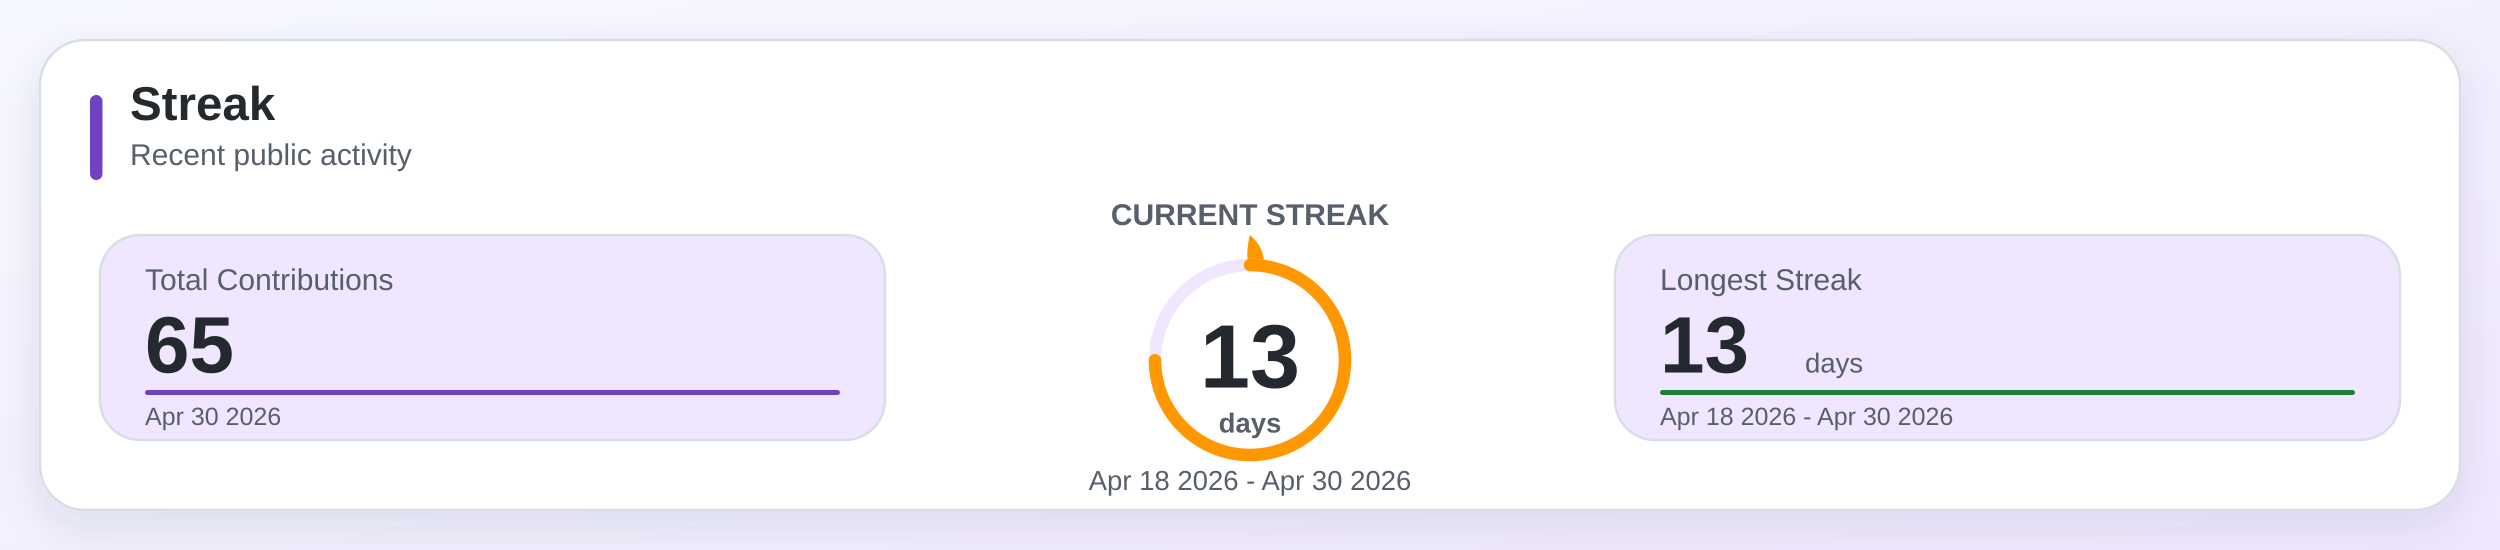
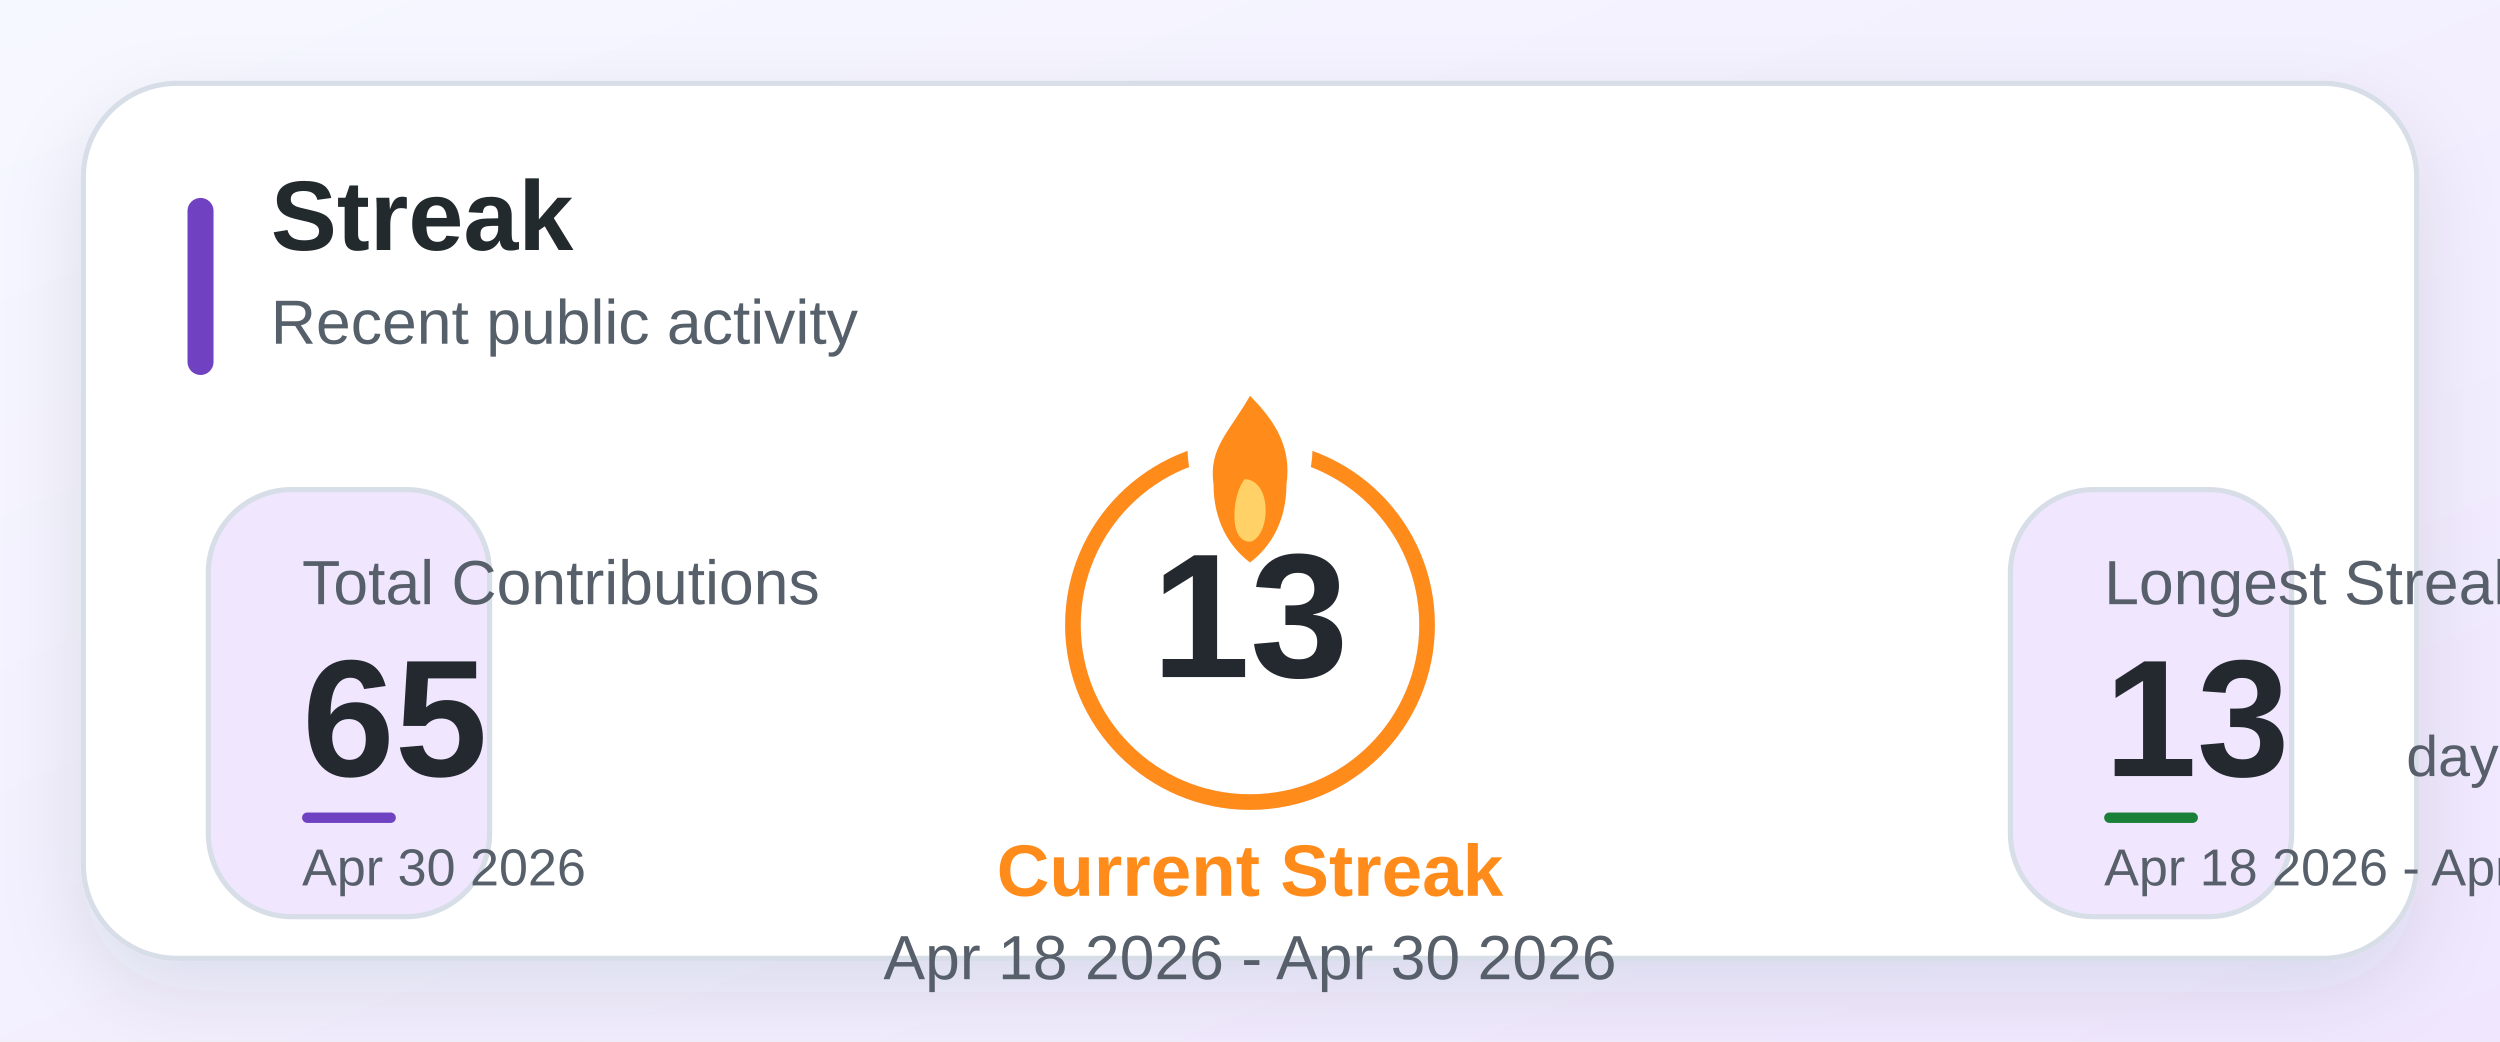
- <svg xmlns="http://www.w3.org/2000/svg" width="1000" height="220" viewBox="0 0 1000 220" role="img">
+ <svg xmlns="http://www.w3.org/2000/svg" width="480" height="200" viewBox="0 0 480 200" role="img">
  <defs>
    <linearGradient id="bg" x1="0" y1="0" x2="1" y2="1">
      <stop offset="0%" stop-color="#f6f8ff" />
      <stop offset="100%" stop-color="#f0e7ff" />
    </linearGradient>
    <filter id="shadow" x="-10%" y="-10%" width="120%" height="130%">
      <feDropShadow dx="0" dy="6" stdDeviation="8" flood-color="#1f2937" flood-opacity="0.10" />
    </filter>
  </defs>
  <rect width="100%" height="100%" fill="url(#bg)" />
  <g filter="url(#shadow)">
-     <rect x="16" y="16" width="968" height="188" rx="18" fill="#ffffff" stroke="#d8dee8" />
+     <rect x="16" y="16" width="448" height="168" rx="18" fill="#ffffff" stroke="#d8dee8" />
    <rect x="36" y="38" width="5" height="34" rx="2.5" fill="#6f42c1" />
    <text x="52" y="48" font-family="Arial, sans-serif" font-size="19" font-weight="700" fill="#24292f">Streak</text>
    <text x="52" y="66" font-family="Arial, sans-serif" font-size="12" fill="#57606a">Recent public activity</text>
  </g>
  <g>
-     <rect x="40" y="94" width="314" height="82" rx="16" fill="#f0e7ff" stroke="#d8dee8" />
+     <rect x="40" y="94" width="54" height="82" rx="16" fill="#f0e7ff" stroke="#d8dee8" />
    <text x="58" y="116" font-family="Arial, sans-serif" font-size="12" fill="#57606a">Total Contributions</text>
    <text x="58" y="149" font-family="Arial, sans-serif" font-size="32" font-weight="900" fill="#24292f">65</text>
    <text x="116" y="149" font-family="Arial, sans-serif" font-size="11" fill="#57606a" />
-     <rect x="58" y="156" width="278" height="2" rx="1" fill="#6f42c1" />
+     <rect x="58" y="156" width="18" height="2" rx="1" fill="#6f42c1" />
    <text x="58" y="170" font-family="Arial, sans-serif" font-size="10" fill="#57606a">Apr 30 2026</text>
  </g>
  <g>
-     <text x="500" y="90" text-anchor="middle" font-family="Arial, sans-serif" font-size="12" font-weight="800" fill="#57606a">CURRENT STREAK</text>
-     <path d="M500 94 C509 102 504 109 507 117 C500 124 493 119 489 111 C496 104 494 114 501 110 C497 104 500 94 500 94 Z" fill="#ff9800" />
-     <circle cx="500" cy="144" r="38" fill="#ffffff" stroke="#f0e7ff" stroke-width="5" />
-     <circle cx="500" cy="144" r="38" fill="none" stroke="#ff9800" stroke-width="5" stroke-linecap="round" stroke-dasharray="179 239" transform="rotate(-90 500 144)" />
-     <text x="500" y="155" text-anchor="middle" font-family="Arial, sans-serif" font-size="36" font-weight="900" fill="#24292f">13</text>
-     <text x="500" y="173" text-anchor="middle" font-family="Arial, sans-serif" font-size="11" font-weight="700" fill="#57606a">days</text>
-     <text x="500" y="196" text-anchor="middle" font-family="Arial, sans-serif" font-size="11" fill="#57606a">Apr 18 2026 - Apr 30 2026</text>
+     <defs>
+       <mask id="psm-streak-flame-cut" maskUnits="userSpaceOnUse">
+         <rect x="-1000" y="-1000" width="6000" height="6000" fill="white" />
+         <ellipse cx="240" cy="86" rx="12" ry="16" fill="black" />
+       </mask>
+     </defs>
+     <circle cx="240" cy="120" r="34" fill="#ffffff" stroke="#f0e7ff" stroke-width="3" mask="url(#psm-streak-flame-cut)" />
+     <circle cx="240" cy="120" r="34" fill="none" stroke="#ff8c1a" stroke-width="3" mask="url(#psm-streak-flame-cut)" />
+     <g transform="translate(240,86)">
+       <path d="M 0 -10 C 5 -5 8 0 7 7 C 7 14 4 19 0 22 C -4 19 -7 14 -7 7 C -8 0 -4 -3 0 -10 Z" fill="#ff8c1a" />
+       <path d="M -1 6 C 1 6 3 8 3 12 C 3 16 1 18 0 18 C -2 18 -3 16 -3 13 C -3 10 -2 7 -1 6 Z" fill="#ffd166" />
+     </g>
+     <text x="240" y="130" text-anchor="middle" font-family="Arial, sans-serif" font-size="34" font-weight="800" fill="#24292f">13</text>
+     <text x="240" y="172" text-anchor="middle" font-family="Arial, sans-serif" font-size="14" font-weight="700" fill="#ff8c1a">Current Streak</text>
+     <text x="240" y="188" text-anchor="middle" font-family="Arial, sans-serif" font-size="12" fill="#57606a">Apr 18 2026 - Apr 30 2026</text>
  </g>
  <g>
-     <rect x="646" y="94" width="314" height="82" rx="16" fill="#f0e7ff" stroke="#d8dee8" />
-     <text x="664" y="116" font-family="Arial, sans-serif" font-size="12" fill="#57606a">Longest Streak</text>
-     <text x="664" y="149" font-family="Arial, sans-serif" font-size="32" font-weight="900" fill="#24292f">13</text>
-     <text x="722" y="149" font-family="Arial, sans-serif" font-size="11" fill="#57606a">days</text>
-     <rect x="664" y="156" width="278" height="2" rx="1" fill="#1a7f37" />
-     <text x="664" y="170" font-family="Arial, sans-serif" font-size="10" fill="#57606a">Apr 18 2026 - Apr 30 2026</text>
+     <rect x="386" y="94" width="54" height="82" rx="16" fill="#f0e7ff" stroke="#d8dee8" />
+     <text x="404" y="116" font-family="Arial, sans-serif" font-size="12" fill="#57606a">Longest Streak</text>
+     <text x="404" y="149" font-family="Arial, sans-serif" font-size="32" font-weight="900" fill="#24292f">13</text>
+     <text x="462" y="149" font-family="Arial, sans-serif" font-size="11" fill="#57606a">days</text>
+     <rect x="404" y="156" width="18" height="2" rx="1" fill="#1a7f37" />
+     <text x="404" y="170" font-family="Arial, sans-serif" font-size="10" fill="#57606a">Apr 18 2026 - Apr 30 2026</text>
  </g>
</svg>
